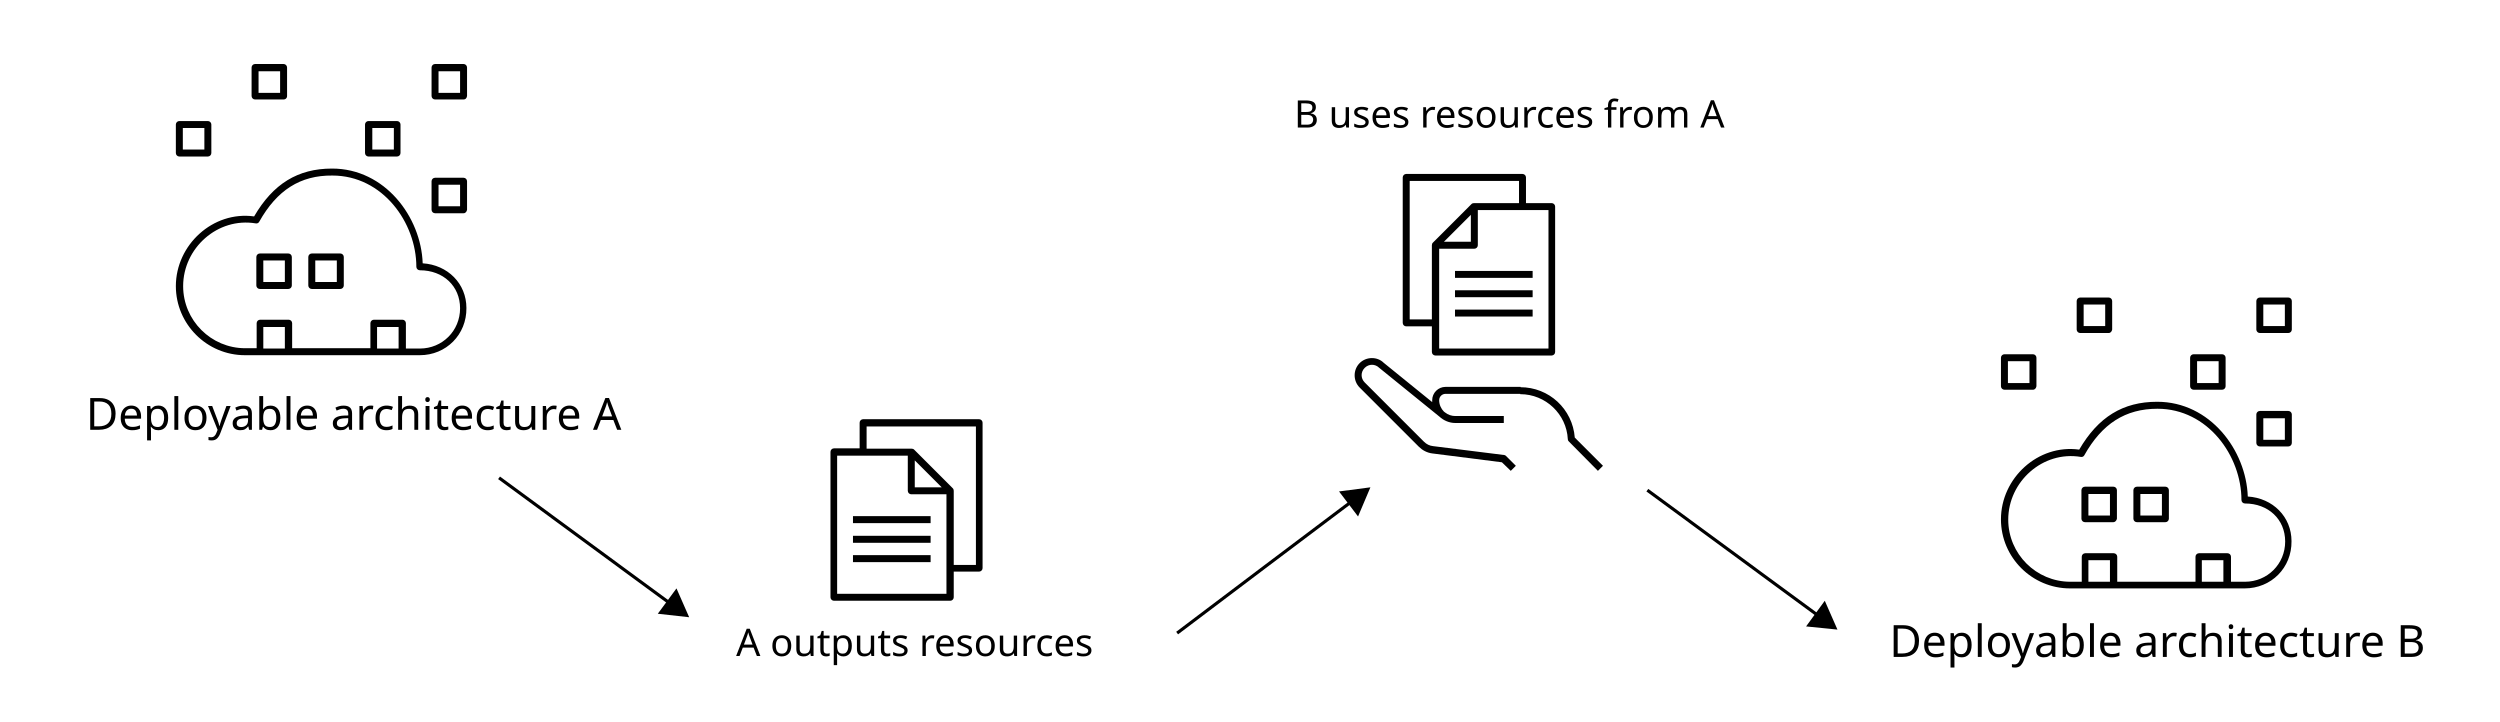
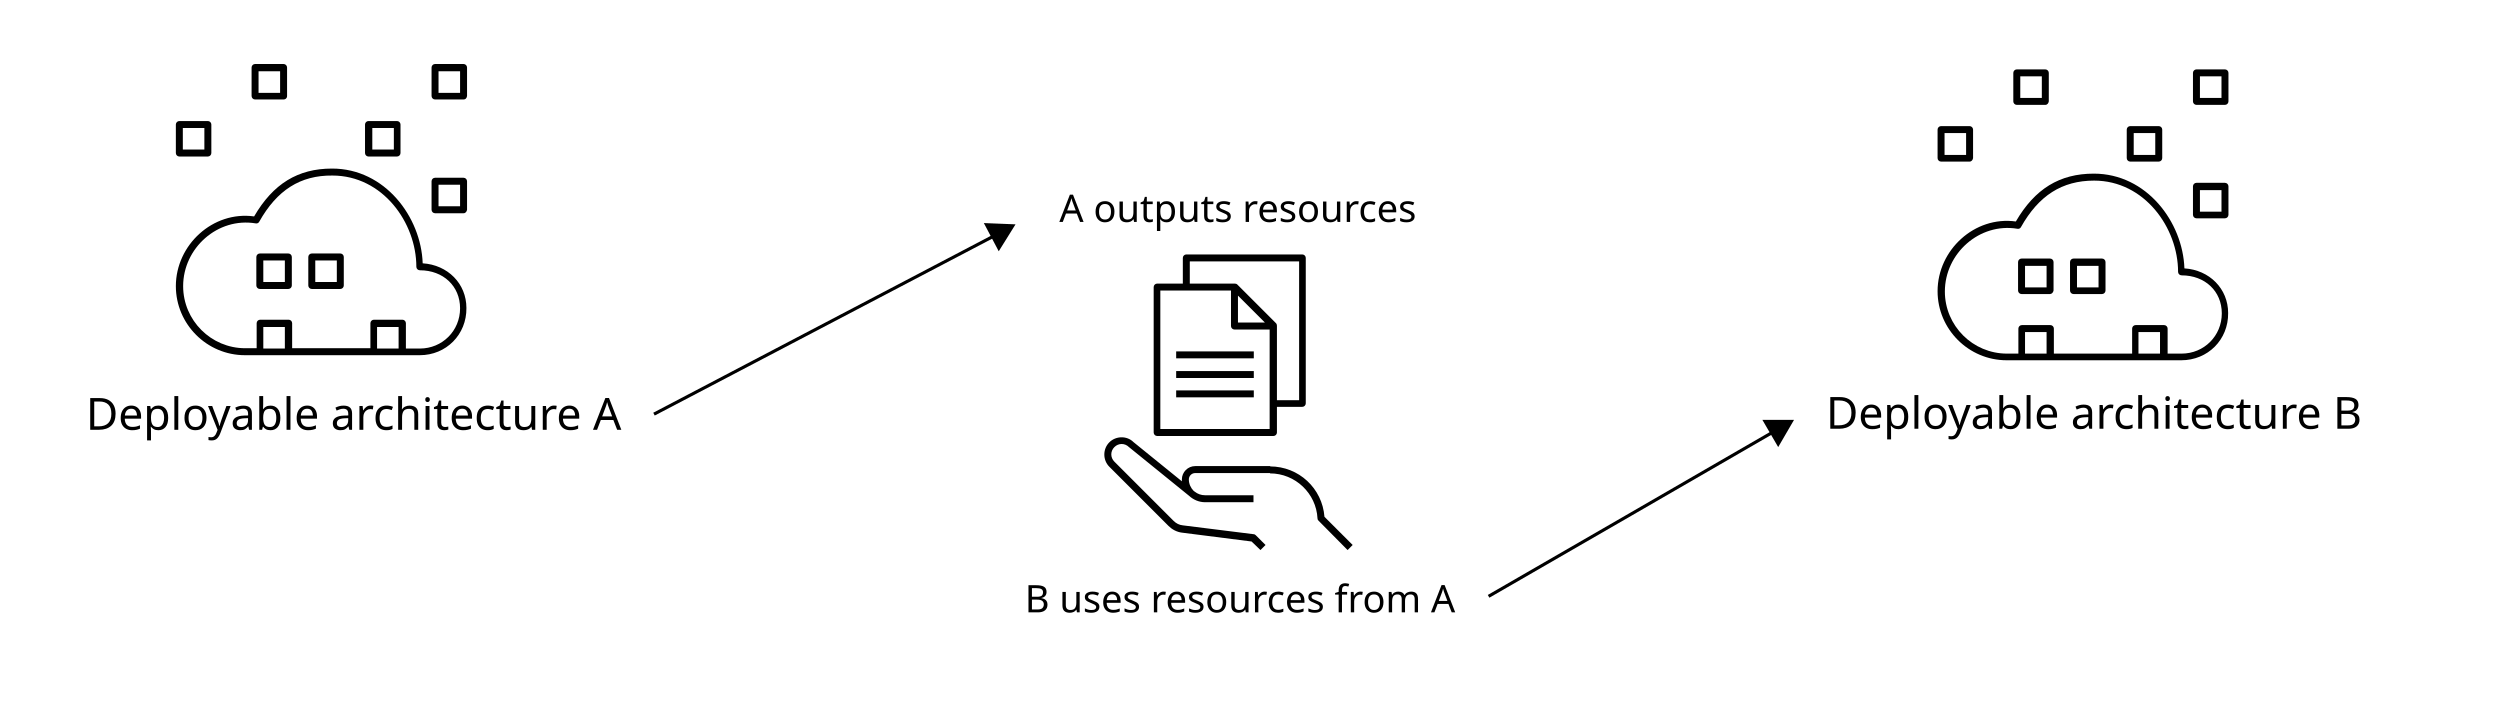
<svg xmlns="http://www.w3.org/2000/svg" version="1.1" x="0px" y="0px" viewBox="0 0 789 227.7" style="enable-background:new 0 0 789 227.7;" xml:space="preserve">
  <style type="text/css">
	.st0{font-family:'IBMPlexSans-Text';}
	.st1{font-size:14px;}
	.st2{font-size:12px;}
	.st3{fill:none;stroke:#000000;stroke-miterlimit:10;}
	.st4{display:none;}
	.st5{display:inline;}
</style>
  <g id="Layer_1">
</g>
  <g id="Layer_8">
</g>
  <g id="Layer_3">
</g>
  <g id="Layer_5">
</g>
  <g id="Layer_13">
</g>
  <g id="Layer_6">
    <text transform="matrix(1 0 0 1 27.1147 135.6381)" class="st0 st1">Deployable architecture A</text>
  </g>
  <g id="Layer_15">
</g>
  <g id="Layer_10">
</g>
  <g id="Layer_11">
    <g id="Layer_12">
	</g>
  </g>
  <g id="Layer_14">
</g>
  <g id="Layer_9">
-     <text transform="matrix(1 0 0 1 596.2823 207.3187)" class="st0 st1">Deployable architecture B</text>
+     <text transform="matrix(1 0 0 1 576.2823 135.3187)" class="st0 st1">Deployable architecture B</text>
  </g>
  <g id="Layer_7">
-     <text transform="matrix(1 0 0 1 232.3185 207.0376)" class="st0 st2">A outputs resources</text>
+     <text transform="matrix(1 0 0 1 334.3185 70.0376)" class="st0 st2">A outputs resources</text>
    <g>
-       <path d="M371.5,199.8c20.3-15.3,40.7-30.7,61-46" />
+       <path d="M206.4,130.7c38-20,76.1-39.9,114.1-59.9" />
      <g>
-         <path class="st3" d="M371.5,199.8c18.4-13.9,36.8-27.8,55.3-41.7" />
+         <path class="st3" d="M206.4,130.7c35.9-18.8,71.9-37.7,107.8-56.5" />
        <g>
-           <polygon points="428.6,163 432.5,153.8 422.6,155.1     " />
+           <polygon points="315.2,79.3 320.5,70.8 310.5,70.4     " />
        </g>
      </g>
    </g>
    <g>
-       <path d="M157.5,150.8c20,14.7,40,29.3,60,44" />
+       <path d="M469.8,188.2c32.1-18.6,64.3-37.1,96.4-55.7" />
      <g>
-         <path class="st3" d="M157.5,150.8c18.1,13.3,36.1,26.5,54.2,39.8" />
+         <path class="st3" d="M469.8,188.2c30.1-17.4,60.2-34.7,90.2-52.1" />
        <g>
-           <polygon points="207.6,193.7 217.5,194.8 213.5,185.7     " />
-         </g>
-       </g>
-     </g>
-     <g>
-       <path d="M519.9,154.7c20,14.7,40,29.3,60,44" />
-       <g>
-         <path class="st3" d="M519.9,154.7c18.1,13.3,36.1,26.5,54.2,39.8" />
-         <g>
-           <polygon points="570,197.7 579.9,198.7 575.9,189.6     " />
+           <polygon points="561.2,141.1 566.2,132.5 556.2,132.5     " />
        </g>
      </g>
    </g>
  </g>
  <g id="Layer_4">
-     <text transform="matrix(1 0 0 1 408.4296 40.2598)" class="st0 st2">B uses resources from A</text>
+     <text transform="matrix(1 0 0 1 323.4296 193.2598)" class="st0 st2">B uses resources from A</text>
  </g>
  <g id="Layer_16">
    <path id="cloud--services_1_" d="M132.5,112.1H77.3c-12,0-21.8-9.8-21.8-21.8c0-13,11.7-23.8,24.7-22c6-10.3,13.8-15.1,24.6-15.1   c16.7,0,28.1,15.3,28.6,29.9c7.9,0.5,13.8,6.4,13.8,14.1C147.3,105.6,140.8,112.1,132.5,112.1z M127.9,110h4.6   c7.1,0,12.7-5.6,12.7-12.7c0-7-5.3-12-12.7-12c-0.6,0-1.1-0.5-1.1-1.1c0-13.9-10.6-28.8-26.5-28.8C94.8,55.3,87.4,60,81.8,70   c-0.2,0.4-0.7,0.6-1.1,0.5c-12-2-22.9,7.8-22.9,19.8c0,10.8,8.8,19.6,19.6,19.6H81v-7.9c0-0.6,0.5-1.1,1.1-1.1h9   c0.6,0,1.1,0.5,1.1,1.1v7.9h24.7v-7.9c0-0.6,0.5-1.1,1.1-1.1h9c0.6,0,1.1,0.5,1.1,1.1V110z M119,110h6.8v-6.8H119V110z M83.1,110   h6.8v-6.8h-6.8V110z M107.4,91.2h-9c-0.6,0-1.1-0.5-1.1-1.1v-9c0-0.6,0.5-1.1,1.1-1.1h9c0.6,0,1.1,0.5,1.1,1.1v9   C108.5,90.7,108,91.2,107.4,91.2z M99.5,89h6.8v-6.8h-6.8V89z M91,91.2h-9c-0.6,0-1.1-0.5-1.1-1.1v-9c0-0.6,0.5-1.1,1.1-1.1h9   c0.6,0,1.1,0.5,1.1,1.1v9C92.1,90.7,91.6,91.2,91,91.2z M83.1,89h6.8v-6.8h-6.8V89z M146.3,67.3h-9c-0.6,0-1.1-0.5-1.1-1.1v-9   c0-0.6,0.5-1.1,1.1-1.1h9c0.6,0,1.1,0.5,1.1,1.1v9C147.3,66.8,146.9,67.3,146.3,67.3z M138.4,65.1h6.8v-6.8h-6.8V65.1z M125.3,49.4   h-9c-0.6,0-1.1-0.5-1.1-1.1v-9c0-0.6,0.5-1.1,1.1-1.1h9c0.6,0,1.1,0.5,1.1,1.1v9C126.4,48.9,125.9,49.4,125.3,49.4z M117.5,47.2   h6.8v-6.8h-6.8V47.2z M65.6,49.4h-9c-0.6,0-1.1-0.5-1.1-1.1v-9c0-0.6,0.5-1.1,1.1-1.1h9c0.6,0,1.1,0.5,1.1,1.1v9   C66.7,48.9,66.2,49.4,65.6,49.4z M57.7,47.2h6.8v-6.8h-6.8V47.2z M146.3,31.4h-9c-0.6,0-1.1-0.5-1.1-1.1v-9c0-0.6,0.5-1.1,1.1-1.1   h9c0.6,0,1.1,0.5,1.1,1.1v9C147.3,31,146.9,31.4,146.3,31.4z M138.4,29.3h6.8v-6.8h-6.8V29.3z M89.5,31.4h-9   c-0.6,0-1.1-0.5-1.1-1.1v-9c0-0.6,0.5-1.1,1.1-1.1h9c0.6,0,1.1,0.5,1.1,1.1v9C90.6,31,90.1,31.4,89.5,31.4z M81.6,29.3h6.8v-6.8   h-6.8V29.3z" />
-     <path id="cloud--services_00000169544765573990407010000012561005361154237367_" d="M708.4,185.7h-55.1c-12,0-21.8-9.8-21.8-21.8   c0-13,11.7-23.8,24.7-22c6-10.3,13.8-15.1,24.6-15.1c16.7,0,28.1,15.3,28.6,29.9c7.9,0.5,13.8,6.4,13.8,14.1   C723.3,179.2,716.8,185.7,708.4,185.7z M703.9,183.6h4.6c7.1,0,12.7-5.6,12.7-12.7c0-7-5.3-12-12.7-12c-0.6,0-1.1-0.5-1.1-1.1   c0-13.9-10.6-28.8-26.5-28.8c-10.1,0-17.5,4.7-23.1,14.7c-0.2,0.4-0.7,0.6-1.1,0.5c-12-2-22.9,7.8-22.9,19.8   c0,10.8,8.8,19.6,19.6,19.6h3.6v-7.9c0-0.6,0.5-1.1,1.1-1.1h9c0.6,0,1.1,0.5,1.1,1.1v7.9h24.7v-7.9c0-0.6,0.5-1.1,1.1-1.1h9   c0.6,0,1.1,0.5,1.1,1.1V183.6z M694.9,183.6h6.8v-6.8h-6.8V183.6z M659.1,183.6h6.8v-6.8h-6.8V183.6z M683.4,164.8h-9   c-0.6,0-1.1-0.5-1.1-1.1v-9c0-0.6,0.5-1.1,1.1-1.1h9c0.6,0,1.1,0.5,1.1,1.1v9C684.5,164.3,684,164.8,683.4,164.8z M675.5,162.7h6.8   v-6.8h-6.8V162.7z M667,164.8h-9c-0.6,0-1.1-0.5-1.1-1.1v-9c0-0.6,0.5-1.1,1.1-1.1h9c0.6,0,1.1,0.5,1.1,1.1v9   C668,164.3,667.5,164.8,667,164.8z M659.1,162.7h6.8v-6.8h-6.8V162.7z M722.2,140.9h-9c-0.6,0-1.1-0.5-1.1-1.1v-9   c0-0.6,0.5-1.1,1.1-1.1h9c0.6,0,1.1,0.5,1.1,1.1v9C723.3,140.4,722.8,140.9,722.2,140.9z M714.3,138.8h6.8V132h-6.8V138.8z    M701.3,123h-9c-0.6,0-1.1-0.5-1.1-1.1v-9c0-0.6,0.5-1.1,1.1-1.1h9c0.6,0,1.1,0.5,1.1,1.1v9C702.4,122.5,701.9,123,701.3,123z    M693.4,120.9h6.8V114h-6.8V120.9z M641.6,123h-9c-0.6,0-1.1-0.5-1.1-1.1v-9c0-0.6,0.5-1.1,1.1-1.1h9c0.6,0,1.1,0.5,1.1,1.1v9   C642.6,122.5,642.2,123,641.6,123z M633.7,120.9h6.8V114h-6.8V120.9z M722.2,105.1h-9c-0.6,0-1.1-0.5-1.1-1.1v-9   c0-0.6,0.5-1.1,1.1-1.1h9c0.6,0,1.1,0.5,1.1,1.1v9C723.3,104.6,722.8,105.1,722.2,105.1z M714.3,102.9h6.8v-6.8h-6.8V102.9z    M665.5,105.1h-9c-0.6,0-1.1-0.5-1.1-1.1v-9c0-0.6,0.5-1.1,1.1-1.1h9c0.6,0,1.1,0.5,1.1,1.1v9C666.5,104.6,666.1,105.1,665.5,105.1   z M657.6,102.9h6.8v-6.8h-6.8V102.9z" />
+     <path id="cloud--services_00000014625722654469874620000002306867691024788153_" d="M688.4,113.7h-55.1c-12,0-21.8-9.8-21.8-21.8   c0-13,11.7-23.8,24.7-22c6-10.3,13.8-15.1,24.6-15.1c16.7,0,28.1,15.3,28.6,29.9c7.9,0.5,13.8,6.4,13.8,14.1   C703.3,107.2,696.8,113.7,688.4,113.7z M683.9,111.6h4.6c7.1,0,12.7-5.6,12.7-12.7c0-7-5.3-12-12.7-12c-0.6,0-1.1-0.5-1.1-1.1   c0-13.9-10.6-28.8-26.5-28.8c-10.1,0-17.5,4.7-23.1,14.7c-0.2,0.4-0.7,0.6-1.1,0.5c-12-2-22.9,7.8-22.9,19.8   c0,10.8,8.8,19.6,19.6,19.6h3.6v-7.9c0-0.6,0.5-1.1,1.1-1.1h9c0.6,0,1.1,0.5,1.1,1.1v7.9h24.7v-7.9c0-0.6,0.5-1.1,1.1-1.1h9   c0.6,0,1.1,0.5,1.1,1.1V111.6z M674.9,111.6h6.8v-6.8h-6.8V111.6z M639.1,111.6h6.8v-6.8h-6.8V111.6z M663.4,92.8h-9   c-0.6,0-1.1-0.5-1.1-1.1v-9c0-0.6,0.5-1.1,1.1-1.1h9c0.6,0,1.1,0.5,1.1,1.1v9C664.5,92.3,664,92.8,663.4,92.8z M655.5,90.7h6.8   v-6.8h-6.8V90.7z M647,92.8h-9c-0.6,0-1.1-0.5-1.1-1.1v-9c0-0.6,0.5-1.1,1.1-1.1h9c0.6,0,1.1,0.5,1.1,1.1v9   C648,92.3,647.5,92.8,647,92.8z M639.1,90.7h6.8v-6.8h-6.8V90.7z M702.2,68.9h-9c-0.6,0-1.1-0.5-1.1-1.1v-9c0-0.6,0.5-1.1,1.1-1.1   h9c0.6,0,1.1,0.5,1.1,1.1v9C703.3,68.4,702.8,68.9,702.2,68.9z M694.3,66.8h6.8V60h-6.8V66.8z M681.3,51h-9c-0.6,0-1.1-0.5-1.1-1.1   v-9c0-0.6,0.5-1.1,1.1-1.1h9c0.6,0,1.1,0.5,1.1,1.1v9C682.4,50.5,681.9,51,681.3,51z M673.4,48.9h6.8V42h-6.8V48.9z M621.6,51h-9   c-0.6,0-1.1-0.5-1.1-1.1v-9c0-0.6,0.5-1.1,1.1-1.1h9c0.6,0,1.1,0.5,1.1,1.1v9C622.6,50.5,622.2,51,621.6,51z M613.7,48.9h6.8V42   h-6.8V48.9z M702.2,33.1h-9c-0.6,0-1.1-0.5-1.1-1.1v-9c0-0.6,0.5-1.1,1.1-1.1h9c0.6,0,1.1,0.5,1.1,1.1v9   C703.3,32.6,702.8,33.1,702.2,33.1z M694.3,30.9h6.8v-6.8h-6.8V30.9z M645.5,33.1h-9c-0.6,0-1.1-0.5-1.1-1.1v-9   c0-0.6,0.5-1.1,1.1-1.1h9c0.6,0,1.1,0.5,1.1,1.1v9C646.5,32.6,646.1,33.1,645.5,33.1z M637.6,30.9h6.8v-6.8h-6.8V30.9z" />
  </g>
  <g id="Layer_17">
-     <path id="asset-management_00000052797630147806210300000013116229523981990793_" d="M299.9,189.6h-36.7c-0.6,0-1.1-0.5-1.1-1.1   v-45.9c0-0.6,0.5-1.1,1.1-1.1h8.1v-8.1c0-0.6,0.5-1.1,1.1-1.1H309c0.6,0,1.1,0.5,1.1,1.1v45.9c0,0.6-0.5,1.1-1.1,1.1H301v8.1   C301,189.1,300.5,189.6,299.9,189.6z M264.2,187.4h34.5V156h-11.1c-0.6,0-1.1-0.5-1.1-1.1v-11.1h-22.3V187.4z M301,178.3h7v-43.7   h-34.5v7h14.2c0.3,0,0.6,0.1,0.8,0.3l12.2,12.2c0.2,0.2,0.3,0.5,0.3,0.8V178.3z M288.7,153.8h8.5l-8.5-8.5V153.8z M293.7,177.4   h-24.5v-2.2h24.5V177.4z M293.7,171.3h-24.5v-2.2h24.5V171.3z M293.7,165.1h-24.5v-2.2h24.5V165.1z" />
+     <path id="asset-management_00000010291465121434334150000003247971801201241002_" d="M401.9,137.6h-36.7c-0.6,0-1.1-0.5-1.1-1.1   V90.6c0-0.6,0.5-1.1,1.1-1.1h8.1v-8.1c0-0.6,0.5-1.1,1.1-1.1H411c0.6,0,1.1,0.5,1.1,1.1v45.9c0,0.6-0.5,1.1-1.1,1.1H403v8.1   C403,137.1,402.5,137.6,401.9,137.6z M366.2,135.4h34.5V104h-11.1c-0.6,0-1.1-0.5-1.1-1.1V91.7h-22.3V135.4z M403,126.3h7V82.5   h-34.5v7h14.2c0.3,0,0.6,0.1,0.8,0.3l12.2,12.2c0.2,0.2,0.3,0.5,0.3,0.8V126.3z M390.7,101.8h8.5l-8.5-8.5V101.8z M395.7,125.4   h-24.5v-2.2h24.5V125.4z M395.7,119.3h-24.5v-2.2h24.5V119.3z M395.7,113.1h-24.5v-2.2h24.5V113.1z" />
  </g>
  <g id="Layer_18">
-     <path id="asset-management_00000067212086724645814450000008798455394386390938_" d="M476.8,148.6l1.6-1.6l-3.1-3.1   c-0.2-0.2-0.4-0.3-0.6-0.3l-22.4-2.8c-1.1-0.1-2.1-0.6-2.9-1.4l-18.7-18.7c-1.3-1.3-1.3-3.3,0-4.6c1.3-1.3,3.3-1.3,4.6,0l19,15.4   c1.3,1.2,3.1,2,5,2h15.3v-2.2h-15.3c-1.2,0-2.3-0.4-3.2-1.1l0,0l-0.4-0.3c-0.9-0.9-1.5-2.2-1.5-3.6c0-1.1,0.9-2,2-2h23.7v-2.2   h-23.7c-2.3,0-4.2,1.9-4.2,4.2c0,0.2,0,0.4,0,0.6l-15.3-12.4c-2-2-5.5-2-7.6,0.1c-2.1,2.1-2.1,5.6,0,7.7l18.7,18.7   c1.1,1.1,2.6,1.9,4.2,2.1l22,2.8L476.8,148.6z M504.3,148.6l1.6-1.6l-8.9-8.9c-0.7-9-8.1-15.9-17.2-15.9v2.2c8,0,14.6,6.3,15,14.2   c0,0.3,0.1,0.5,0.3,0.7L504.3,148.6z M453,112.2h36.7c0.6,0,1.1-0.5,1.1-1.1V65.2c0-0.6-0.5-1.1-1.1-1.1h-8.1V56   c0-0.6-0.5-1.1-1.1-1.1h-36.7c-0.6,0-1.1,0.5-1.1,1.1v45.9c0,0.6,0.5,1.1,1.1,1.1h8.1v8.1C451.9,111.7,452.4,112.2,453,112.2z    M488.7,110h-34.5V78.5h11.1c0.6,0,1.1-0.5,1.1-1.1V66.3h22.3V110z M451.9,100.8h-7V57.1h34.5v7h-14.2c-0.3,0-0.6,0.1-0.8,0.3   l-12.2,12.2c-0.2,0.2-0.3,0.5-0.3,0.8V100.8z M464.2,76.3h-8.5l8.5-8.5V76.3z M459.2,99.9h24.5v-2.2h-24.5V99.9z M459.2,93.8h24.5   v-2.2h-24.5V93.8z M459.2,87.7h24.5v-2.2h-24.5V87.7z" />
+     <path id="asset-management_00000067212086724645814450000008798455394386390938_" d="M397.8,173.6l1.6-1.6l-3.1-3.1   c-0.2-0.2-0.4-0.3-0.6-0.3l-22.4-2.8c-1.1-0.1-2.1-0.6-2.9-1.4l-18.7-18.7c-1.3-1.3-1.3-3.3,0-4.6c1.3-1.3,3.3-1.3,4.6,0l19,15.4   c1.3,1.2,3.1,2,5,2h15.3v-2.2h-15.3c-1.2,0-2.3-0.4-3.2-1.1l0,0l-0.4-0.3c-0.9-0.9-1.5-2.2-1.5-3.6c0-1.1,0.9-2,2-2h23.7v-2.2   h-23.7c-2.3,0-4.2,1.9-4.2,4.2c0,0.2,0,0.4,0,0.6l-15.3-12.4c-2-2-5.5-2-7.6,0.1c-2.1,2.1-2.1,5.6,0,7.7l18.7,18.7   c1.1,1.1,2.6,1.9,4.2,2.1l22,2.8L397.8,173.6z M425.3,173.6l1.6-1.6l-8.9-8.9c-0.7-9-8.1-15.9-17.2-15.9v2.2c8,0,14.6,6.3,15,14.2   c0,0.3,0.1,0.5,0.3,0.7L425.3,173.6z" />
  </g>
  <g id="Layer_19" class="st4">
    <path id="ibm--cloud_00000145020359433488999570000002009248396472003774_" class="st5" d="M689.2,185.1h-44.1   c-10.8,0-19.5-8.8-19.5-19.5c0-9,6.2-16.9,14.9-19c2.8-13.3,14.7-23.3,28.8-23.3c10.6,0,20.4,5.7,25.7,14.9   c10.4,2.6,18.1,12,18.1,23.1C713,174.4,702.3,185.1,689.2,185.1z M640.1,148.8c-7.3,2.2-12.4,9-12.4,16.7c0,9.6,7.8,17.5,17.5,17.5   h44.1c12,0,21.8-9.8,21.8-21.8c0-12-9.8-21.8-21.8-21.8c-6.5,0-12.5,2.8-16.7,7.8c-0.4,0.4-1,0.5-1.4,0.1c-0.4-0.4-0.5-1-0.1-1.4   c4.5-5.4,11.2-8.5,18.3-8.5c1,0,2,0.1,3,0.2c-5.1-7.7-13.7-12.4-22.9-12.4c-15.1,0-27.4,12.3-27.4,27.4c0,4.8,1.3,9.6,3.7,13.7   c0.3,0.5,0.1,1.1-0.4,1.4c-0.5,0.3-1.1,0.1-1.4-0.4c-2.6-4.5-3.9-9.5-3.9-14.7C639.8,151.4,639.9,150.1,640.1,148.8z M703.5,134.9   c-0.4,0-0.7-0.2-0.9-0.5c-0.3-0.5-0.1-1.1,0.4-1.4l8.5-4.9c0.5-0.3,1.1-0.1,1.4,0.4c0.3,0.5,0.1,1.1-0.4,1.4l-8.5,4.9   C703.9,134.9,703.7,134.9,703.5,134.9z M635.1,134.9c-0.2,0-0.4,0-0.5-0.1l-8.5-4.9c-0.5-0.3-0.7-0.9-0.4-1.4   c0.3-0.5,0.9-0.7,1.4-0.4l8.5,4.9c0.5,0.3,0.7,0.9,0.4,1.4C635.8,134.7,635.4,134.9,635.1,134.9z M649.5,120.5   c-0.4,0-0.7-0.2-0.9-0.5l-4.9-8.5c-0.3-0.5-0.1-1.1,0.4-1.4c0.5-0.3,1.1-0.1,1.4,0.4l4.9,8.5c0.3,0.5,0.1,1.1-0.4,1.4   C649.9,120.4,649.7,120.5,649.5,120.5z M689.1,120.5c-0.2,0-0.4,0-0.5-0.1c-0.5-0.3-0.7-0.9-0.4-1.4l4.9-8.5   c0.3-0.5,0.9-0.7,1.4-0.4c0.5,0.3,0.7,0.9,0.4,1.4l-4.9,8.5C689.8,120.3,689.4,120.5,689.1,120.5z M669.3,115.2c-0.6,0-1-0.5-1-1   v-9.8c0-0.6,0.5-1,1-1c0.6,0,1,0.5,1,1v9.8C670.3,114.7,669.9,115.2,669.3,115.2z" />
  </g>
</svg>
